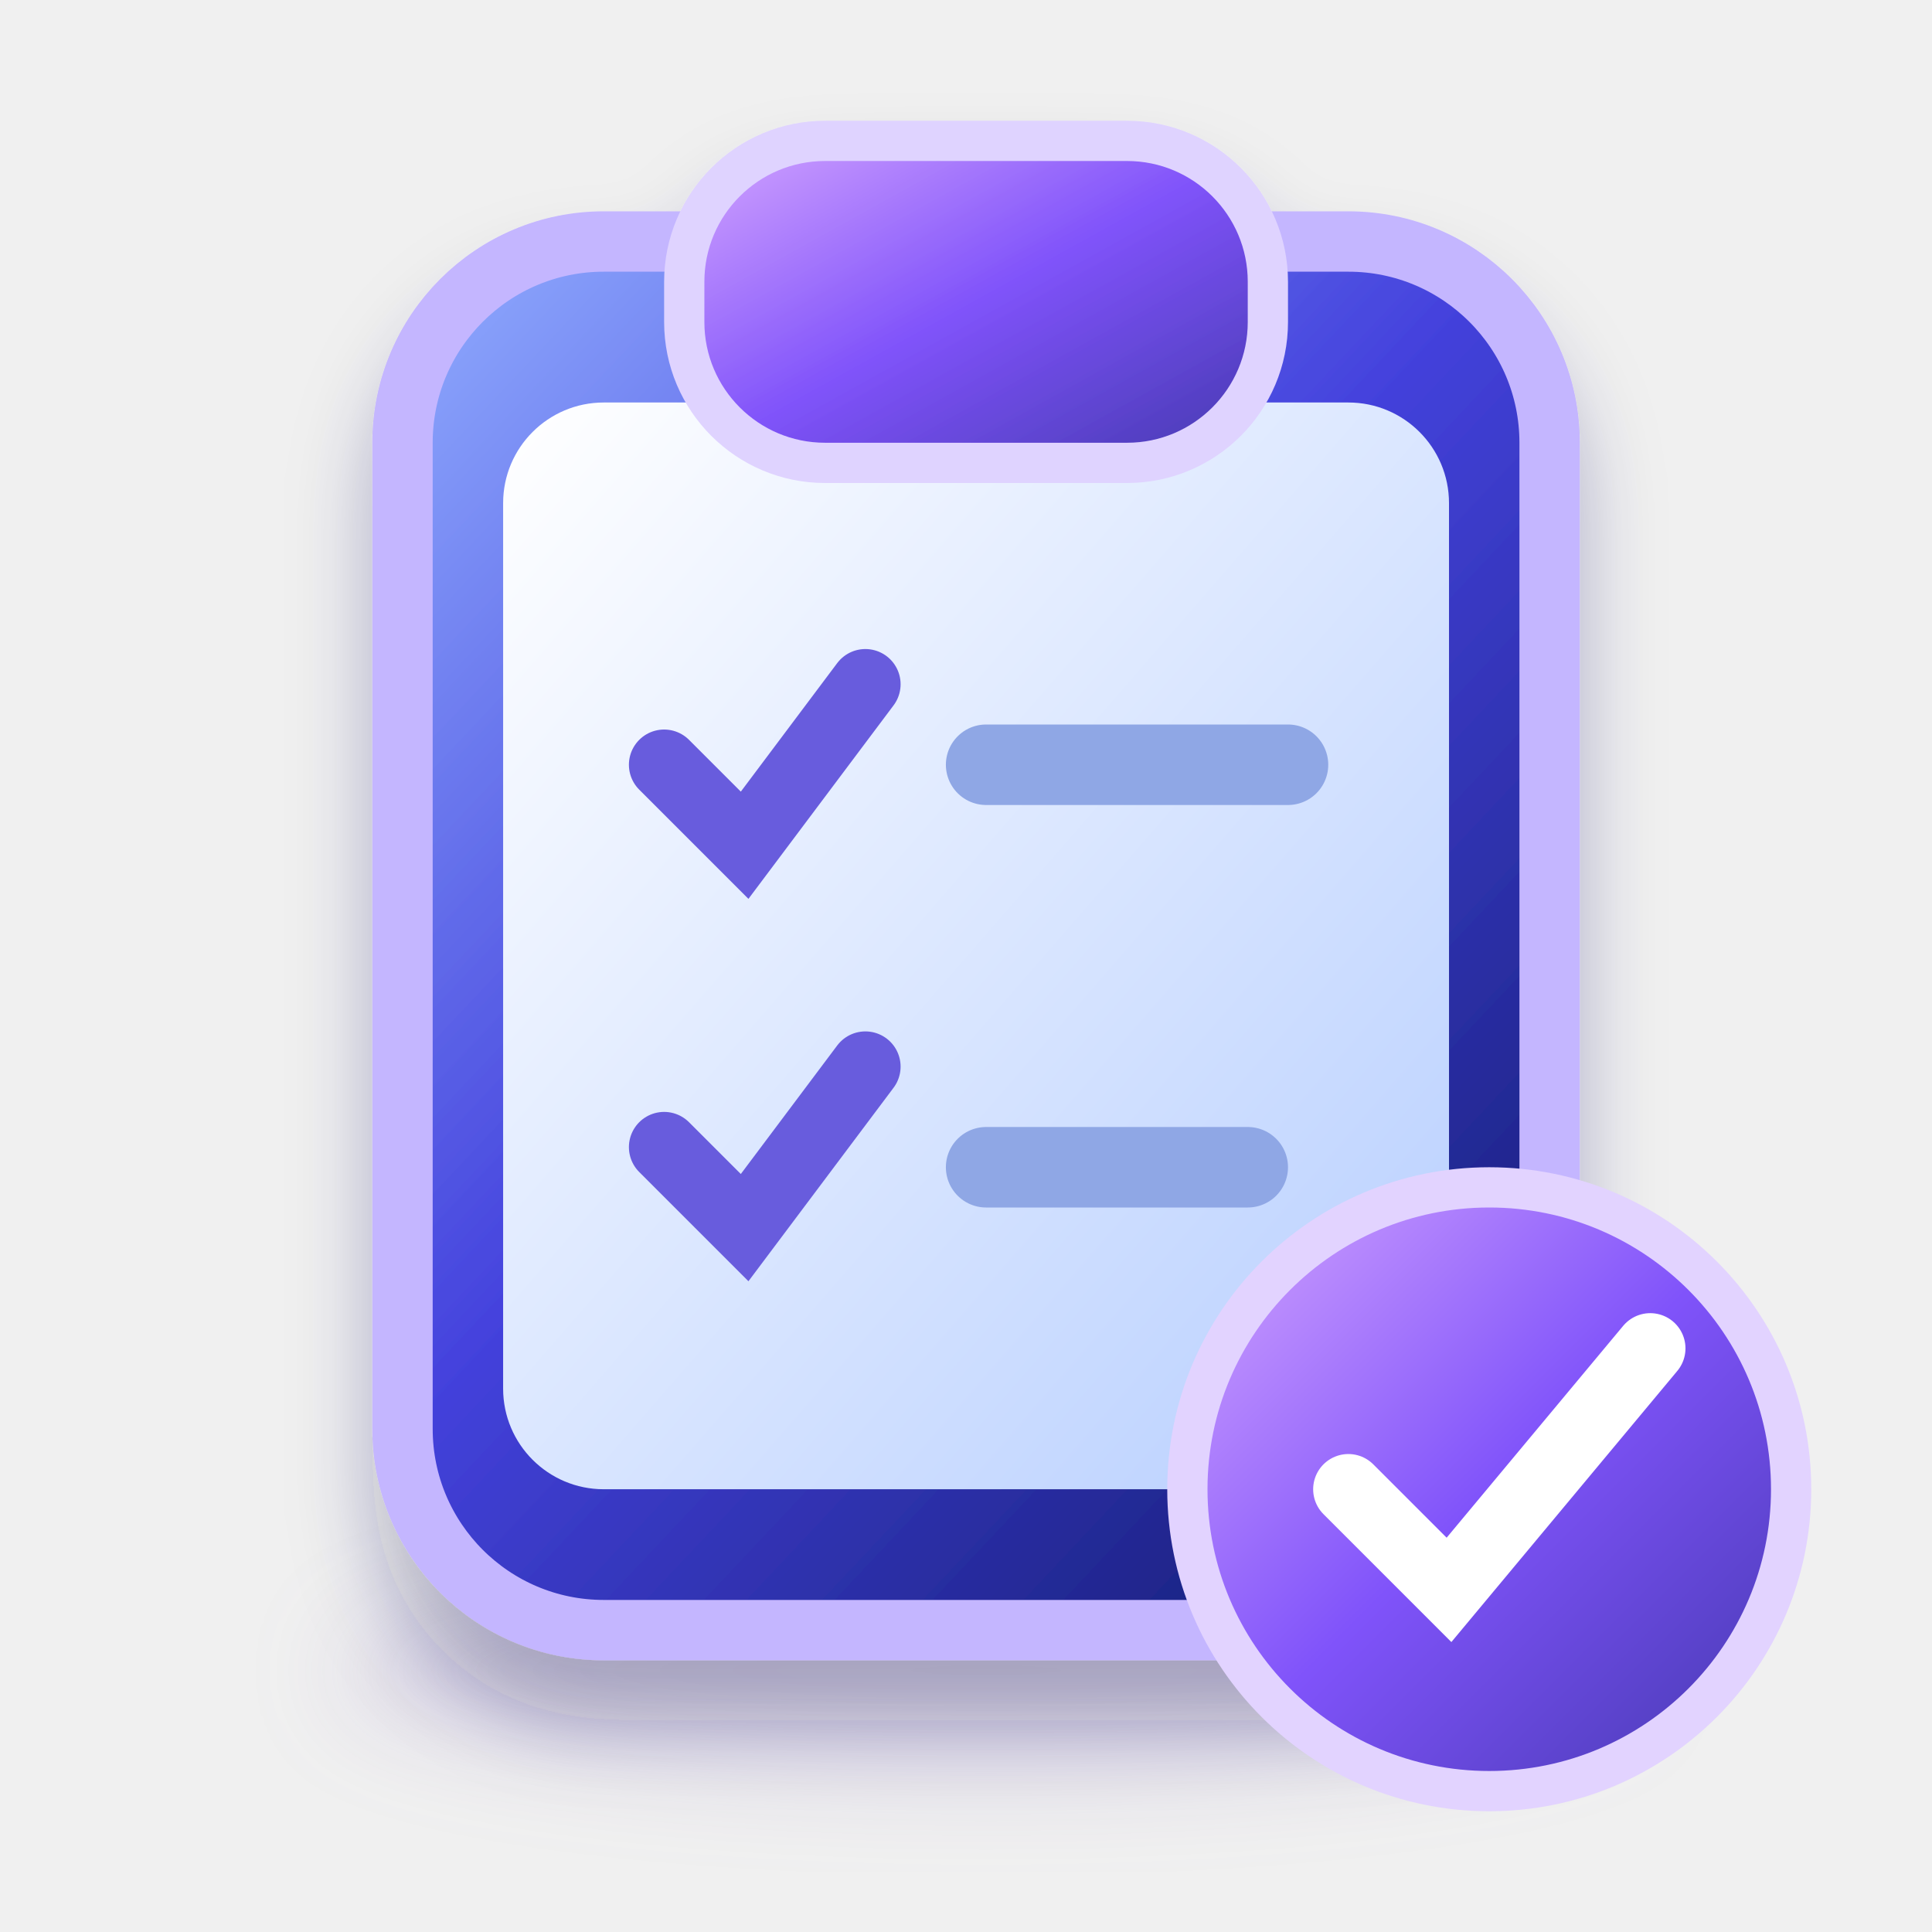
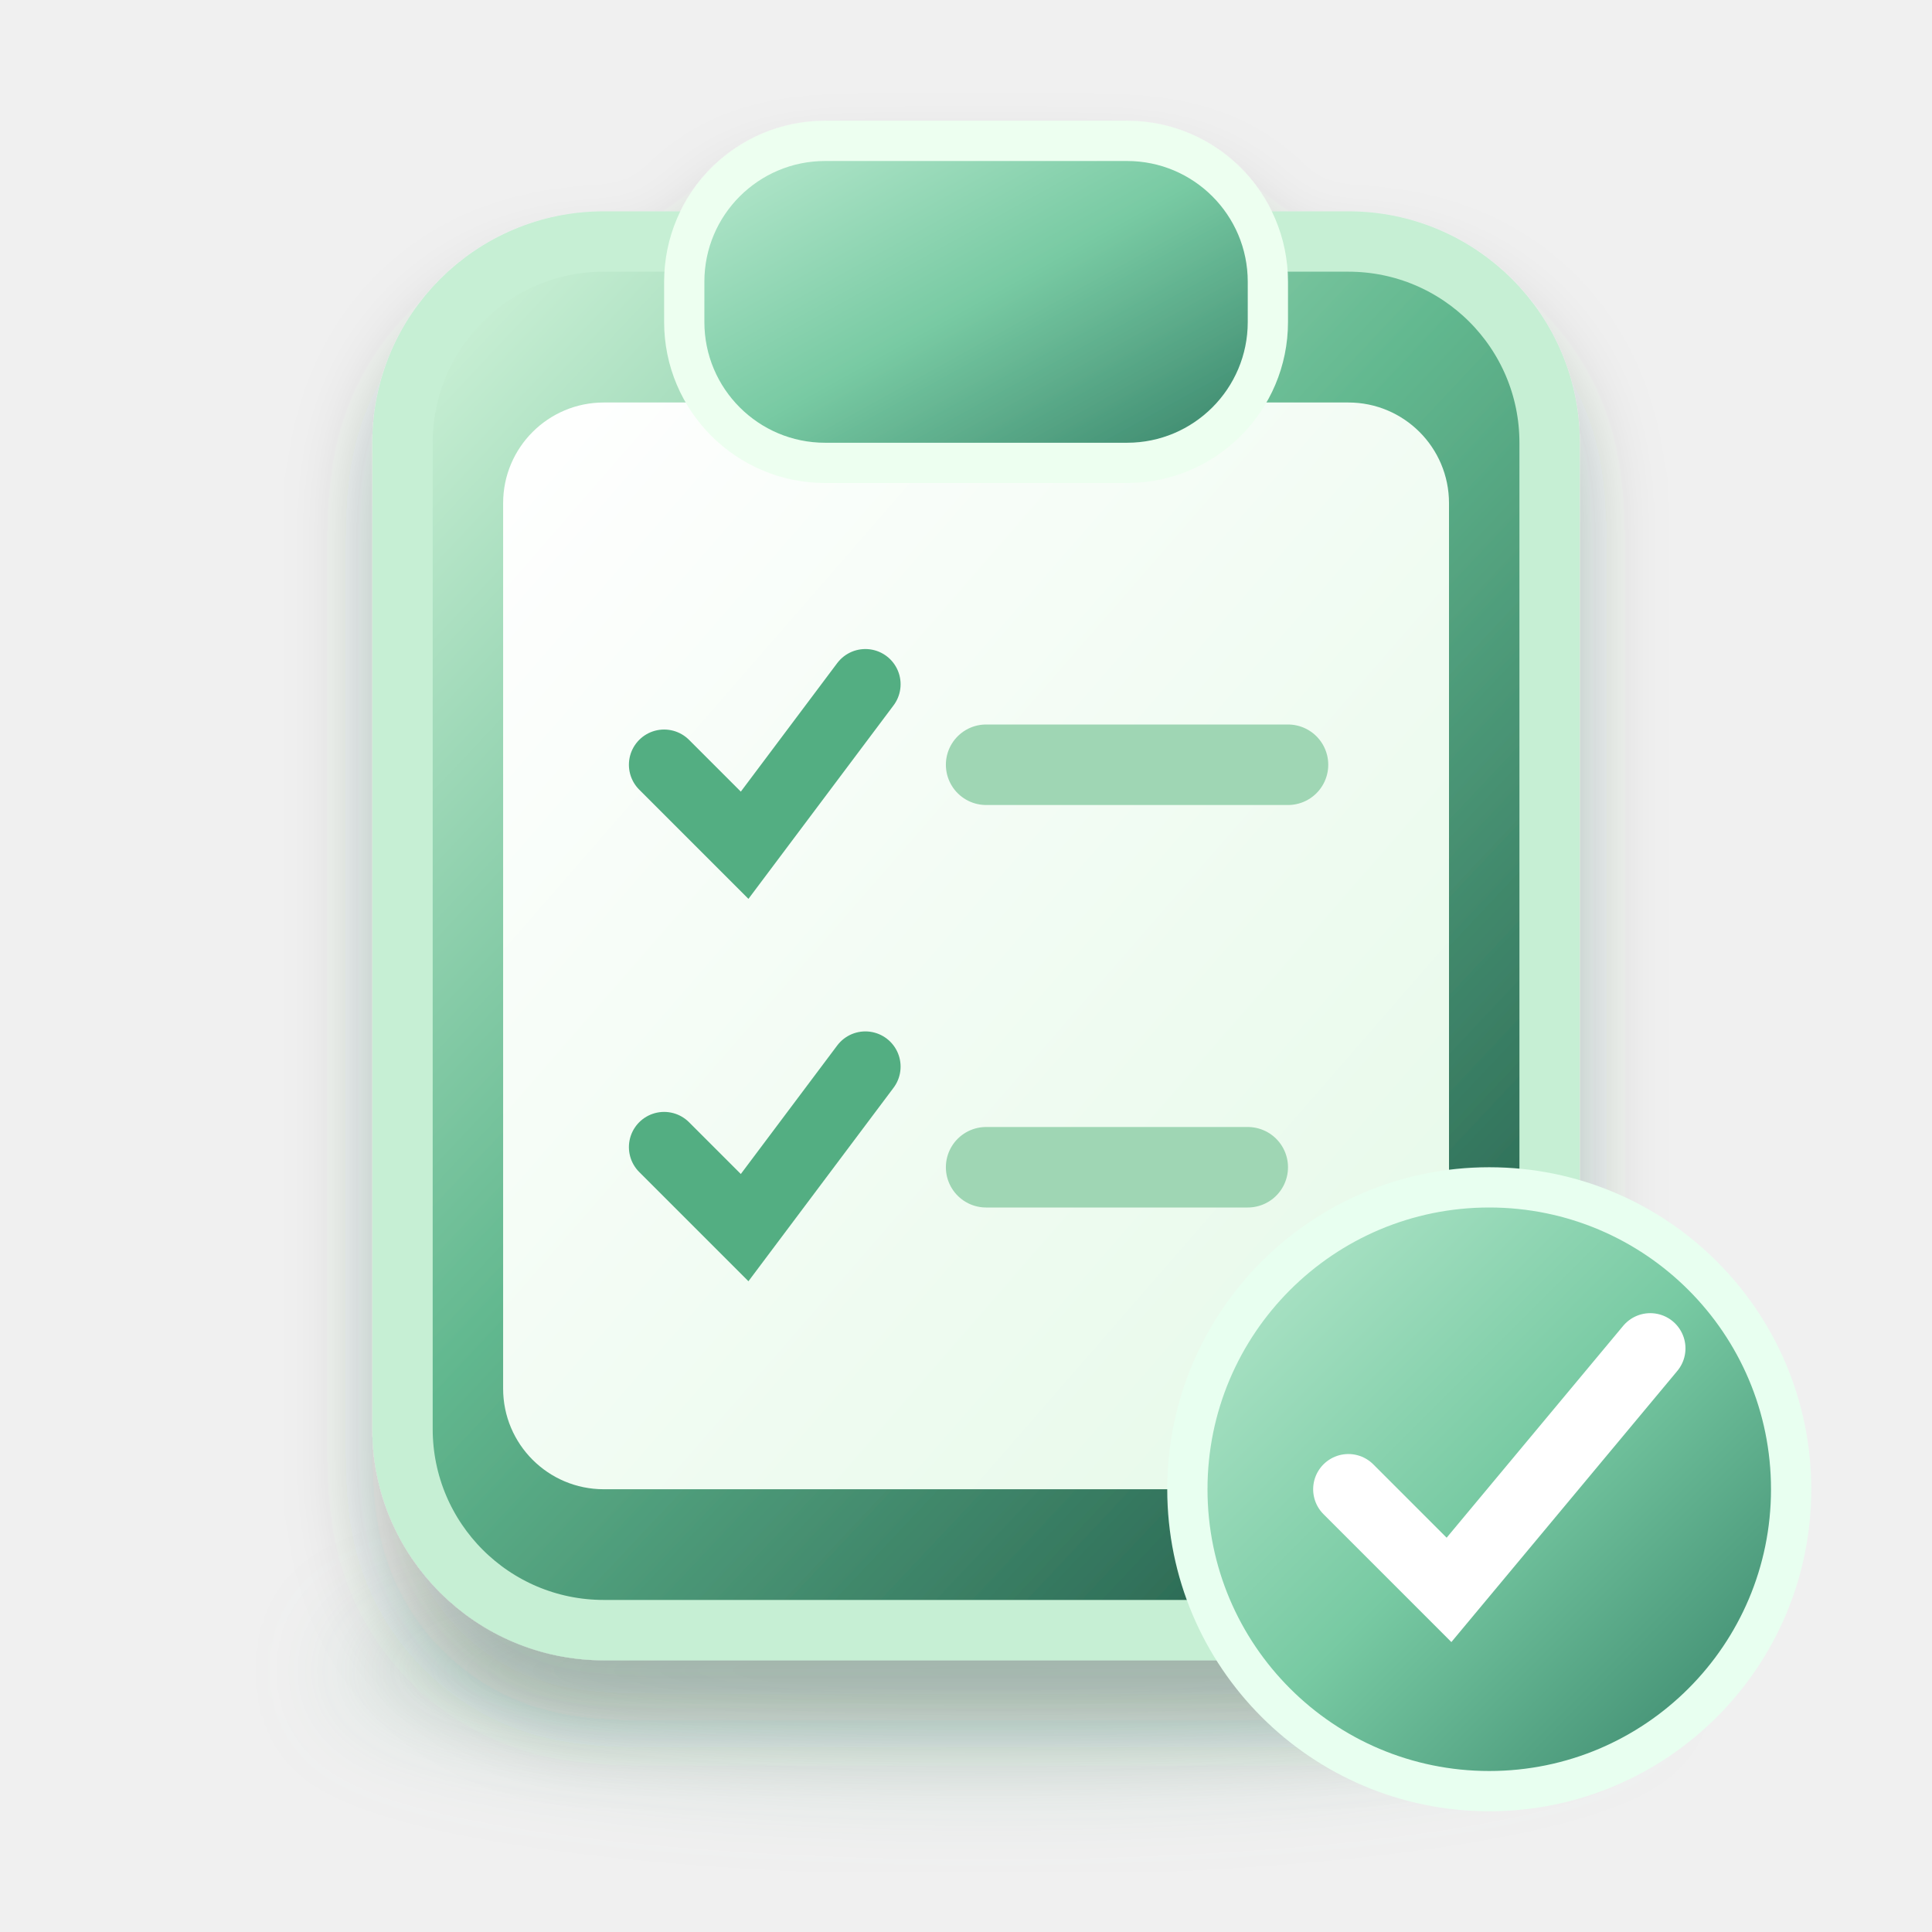
<svg xmlns="http://www.w3.org/2000/svg" viewBox="0 0 96 96">
  <defs>
    <linearGradient id="g" x1="0" y1="0" x2=".87" y2="1">
-       <stop stop-color="#92afff" />
-       <stop offset=".48" stop-color="#4442dd" />
-       <stop offset="1" stop-color="#141d73" />
+       <stop stop-color="#d7f7de" />
+       <stop offset=".48" stop-color="#62b88f" />
+       <stop offset="1" stop-color="#205948" />
    </linearGradient>
    <linearGradient id="light" x1="0" y1="0" x2="1" y2="1">
      <stop stop-color="#fff" />
-       <stop offset="1" stop-color="#b6ceff" />
+       <stop offset="1" stop-color="#e5f9e8" />
    </linearGradient>
    <linearGradient id="purple" x1="0" y1="0" x2="1" y2="1">
-       <stop stop-color="#d6a7ff" />
-       <stop offset=".5" stop-color="#8053fa" />
-       <stop offset="1" stop-color="#4238ad" />
+       <stop stop-color="#bcebd1" />
+       <stop offset=".5" stop-color="#78caa3" />
+       <stop offset="1" stop-color="#327e65" />
    </linearGradient>
    <filter id="s" x="-.5" y="-.5" width="2" height="2">
      <feGaussianBlur stdDeviation="2.5" />
    </filter>
    <filter id="shadow" x="-.5" y="-.5" width="2" height="2">
-       <feDropShadow dx="0" dy="3" stdDeviation="2" flood-color="#191b61" flood-opacity=".28" />
+       <feDropShadow dx="0" dy="3" stdDeviation="2" flood-color="#124332" flood-opacity=".28" />
    </filter>
  </defs>
-   <ellipse cx="49" cy="83" rx="32" ry="5" fill="#7157b1" opacity=".2" filter="url(#s)" />
+   <ellipse cx="49" cy="83" rx="32" ry="5" fill="#4d9274" opacity=".2" filter="url(#s)" />
  <g filter="url(#shadow)">
-     <rect x="20" y="12" width="57" height="69" rx="10" fill="url(#g)" stroke="#c4b6ff" stroke-width="3" />
+     <rect x="20" y="12" width="57" height="69" rx="10" fill="url(#g)" stroke="#c6efd4" stroke-width="3" />
    <rect x="25" y="20" width="47" height="54" rx="5" fill="url(#light)" />
-     <rect x="34" y="7" width="29" height="16" rx="7" fill="url(#purple)" stroke="#dfd3ff" stroke-width="2" />
-     <path d="m33 38 4 4 6-8m-10 23 4 4 6-8" stroke="#685cdd" stroke-width="3.5" fill="none" stroke-linecap="round" />
-     <path d="M49 38h15M49 58h13" stroke="#8fa7e5" stroke-width="4" stroke-linecap="round" />
+     <rect x="34" y="7" width="29" height="16" rx="7" fill="url(#purple)" stroke="#edfff0" stroke-width="2" />
+     <path d="m33 38 4 4 6-8m-10 23 4 4 6-8" stroke="#53ae82" stroke-width="3.5" fill="none" stroke-linecap="round" />
+     <path d="M49 38h15M49 58h13" stroke="#9fd6b4" stroke-width="4" stroke-linecap="round" />
  </g>
-   <circle cx="74" cy="74" r="15" fill="url(#purple)" stroke="#e2d3ff" stroke-width="2" />
+   <circle cx="74" cy="74" r="15" fill="url(#purple)" stroke="#e8fff0" stroke-width="2" />
  <path d="m67 74 5 5 10-12" stroke="white" stroke-width="3.5" fill="none" stroke-linecap="round" />
</svg>
